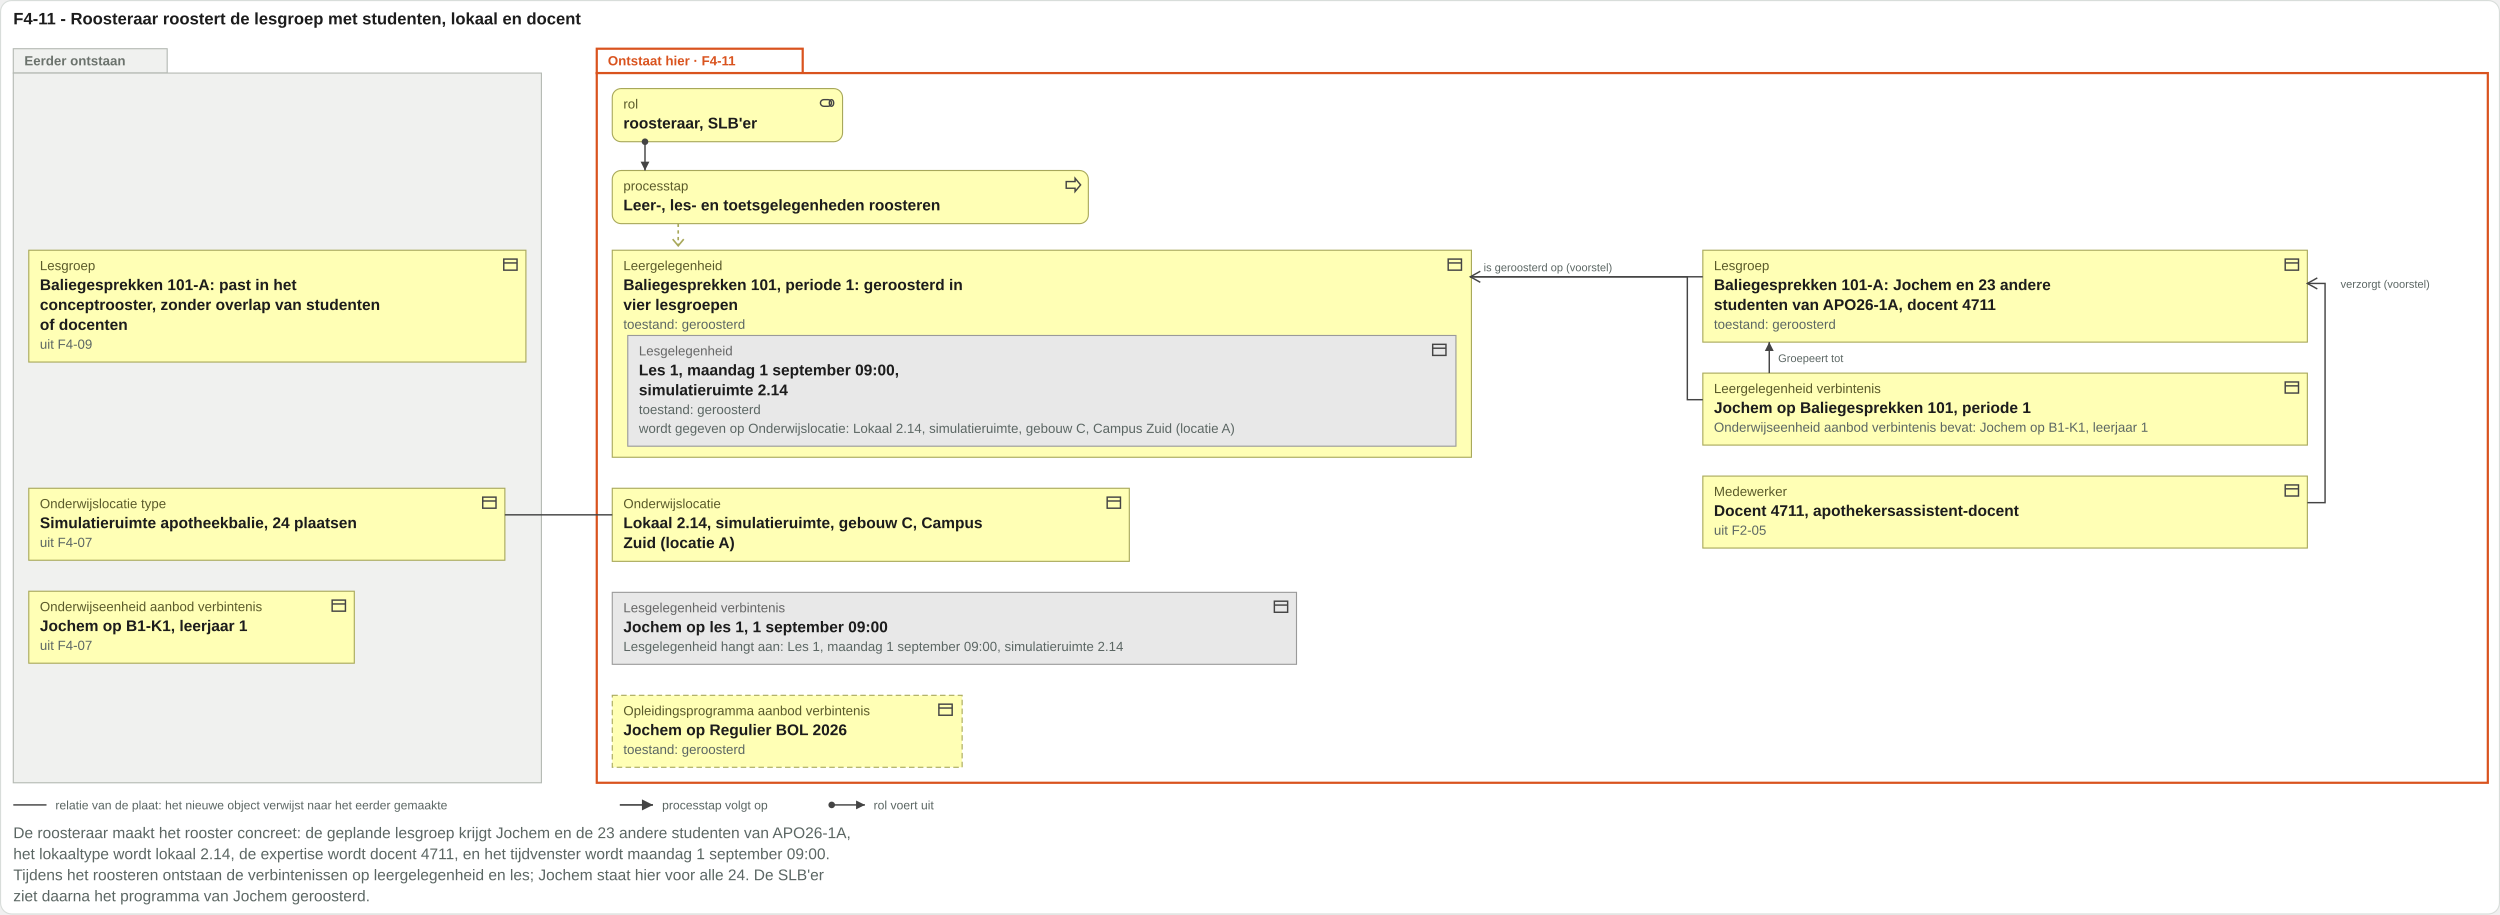
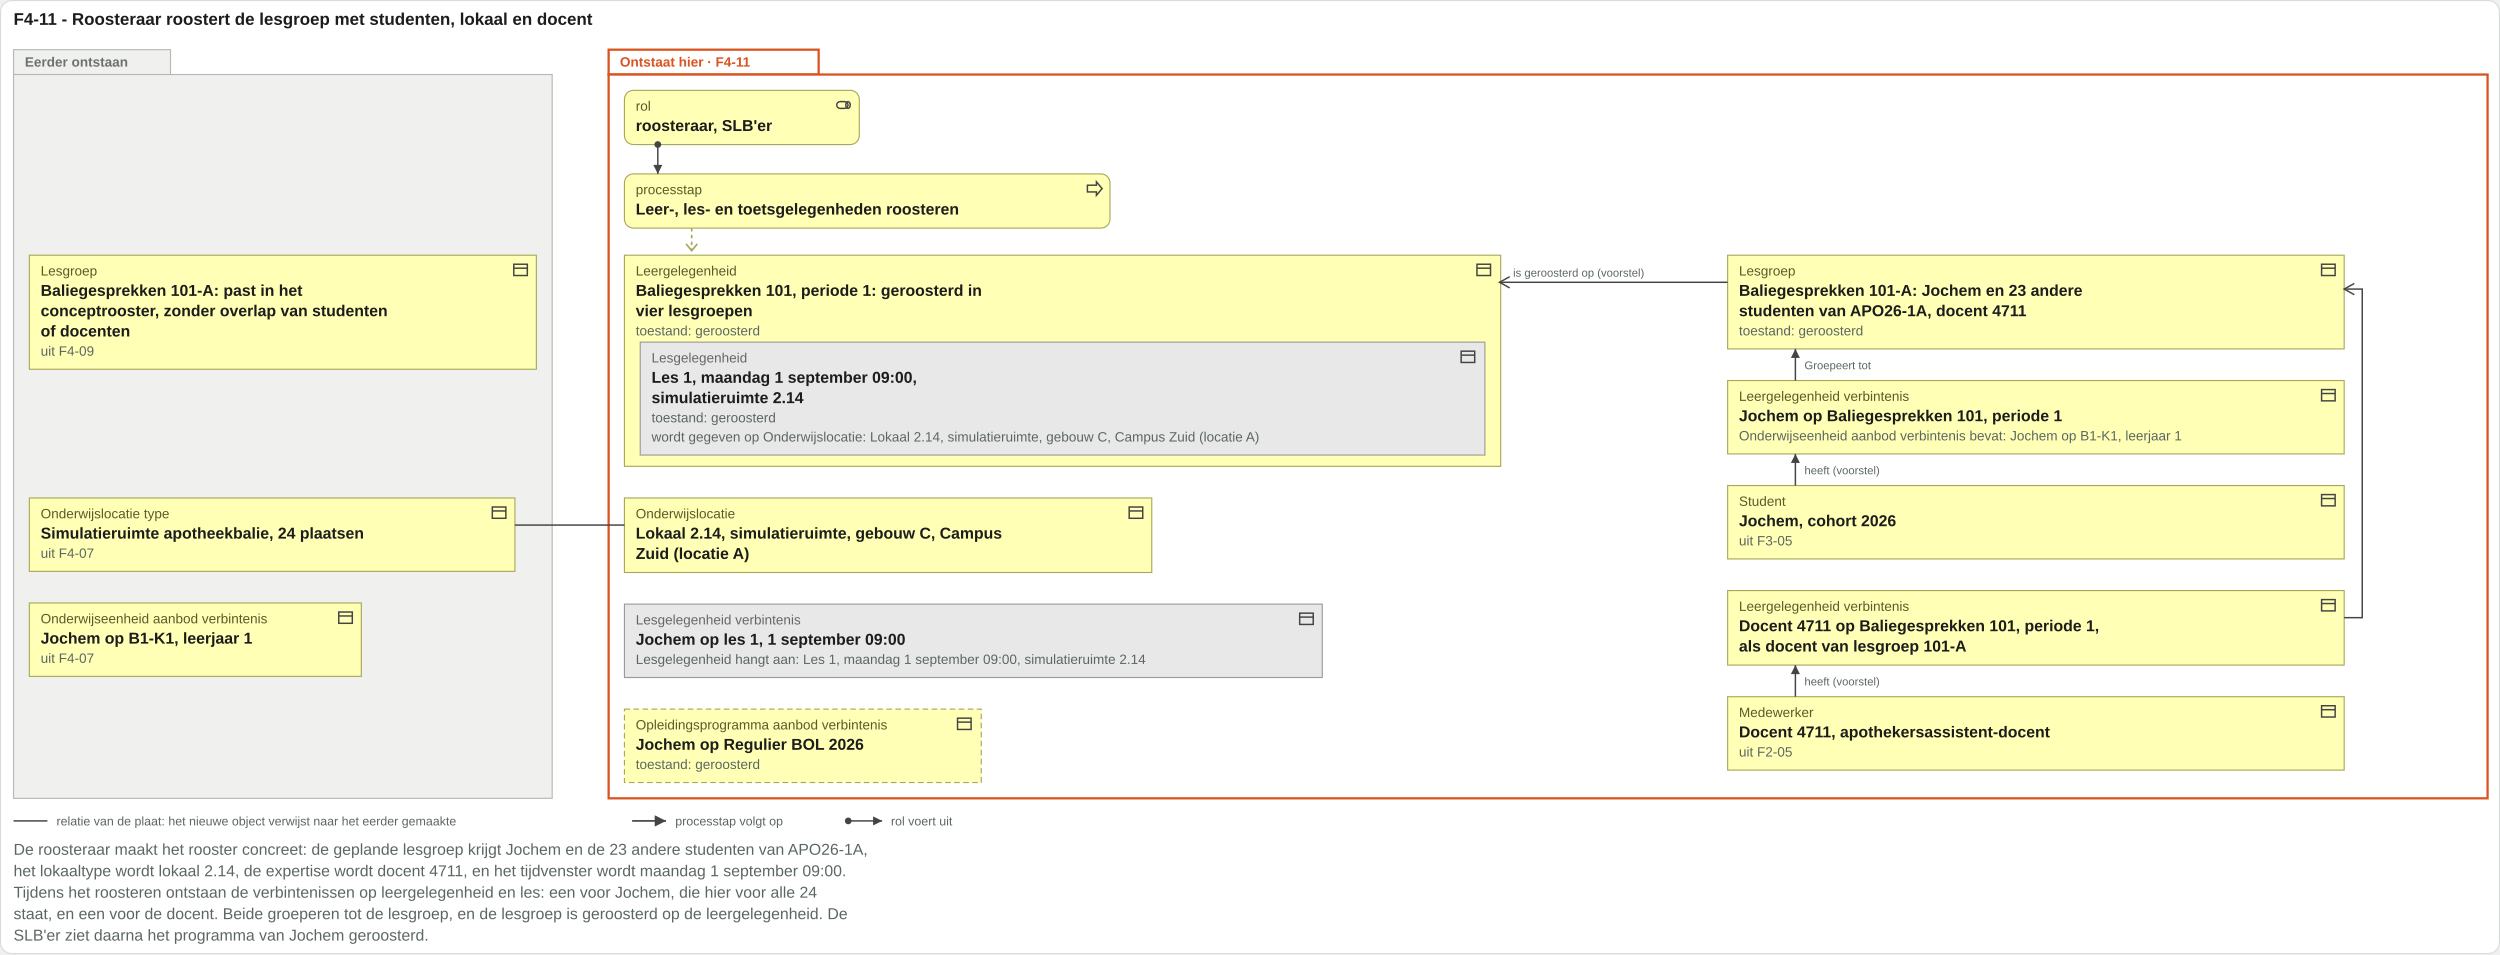
- <svg xmlns="http://www.w3.org/2000/svg" viewBox="0 0 2258 826" width="2258" height="826">
-   <rect x="0.5" y="0.5" width="2257" height="825" rx="10" fill="#ffffff" stroke="#d8ddda" />
+ <svg xmlns="http://www.w3.org/2000/svg" viewBox="0 0 2214 845" width="2214" height="845">
+   <rect x="0.5" y="0.5" width="2213" height="844" rx="10" fill="#ffffff" stroke="#d8ddda" />
  <text x="12" y="22" font-family="Arial, Helvetica, sans-serif" font-size="15" font-weight="bold" fill="#1c1c1c" text-anchor="start">F4-11 - Roosteraar roostert de lesgroep met studenten, lokaal en docent</text>
  <rect x="12" y="44" width="139" height="22" fill="#f0f1ef" stroke="#b4b9b3" />
  <rect class="vlak-eerder" x="12" y="66" width="477" height="641" fill="#f0f1ef" stroke="#b4b9b3" />
  <text x="22" y="59" font-family="Arial, Helvetica, sans-serif" font-size="12" font-weight="bold" fill="#6b726c" text-anchor="start">Eerder ontstaan</text>
  <rect x="539" y="44" width="186" height="22" fill="#ffffff" stroke="#d9531e" stroke-width="2" />
-   <rect class="vlak-hier" x="539" y="66" width="1708" height="641" fill="#ffffff" stroke="#d9531e" stroke-width="2" />
+   <rect class="vlak-hier" x="539" y="66" width="1664" height="641" fill="#ffffff" stroke="#d9531e" stroke-width="2" />
  <text x="549" y="59" font-family="Arial, Helvetica, sans-serif" font-size="12" font-weight="bold" fill="#d9531e" text-anchor="start">Ontstaat hier · F4-11</text>
  <rect x="553" y="80" width="208" height="48" rx="8" fill="#ffffb5" stroke="#a8a85a" />
  <g transform="translate(739,85)" fill="none" stroke="#444" stroke-width="1.3">
    <rect x="2" y="5" width="10" height="6" rx="3" />
    <ellipse cx="12" cy="8" rx="2" ry="3" />
  </g>
  <text x="563" y="98" font-family="Arial, Helvetica, sans-serif" font-size="12" fill="#5a5a2a" text-anchor="start">rol</text>
  <text x="563" y="116" font-family="Arial, Helvetica, sans-serif" font-size="14" font-weight="bold" fill="#1c1c1c" text-anchor="start">roosteraar, SLB'er</text>
  <rect x="553" y="154" width="430" height="48" rx="8" fill="#ffffb5" stroke="#a8a85a" />
  <g transform="translate(961,159)" fill="none" stroke="#444" stroke-width="1.3">
    <path d="M2 5h8V2l5 6-5 6v-3H2z" />
  </g>
  <text x="563" y="172" font-family="Arial, Helvetica, sans-serif" font-size="12" fill="#5a5a2a" text-anchor="start">processtap</text>
  <text x="563" y="190" font-family="Arial, Helvetica, sans-serif" font-size="14" font-weight="bold" fill="#1c1c1c" text-anchor="start">Leer-, les- en toetsgelegenheden roosteren</text>
  <path class="toewijzing" d="M582.56 128V154" stroke="#444" stroke-width="1.3" fill="none" />
  <circle cx="582.56" cy="128" r="3" fill="#444" />
  <path d="M582.56 154l-4 -8h8z" fill="#444" />
  <path d="M612.56 202 V222" stroke="#a8a85a" stroke-width="1.5" stroke-dasharray="3 3" />
  <path d="M607.56 216 l5 6 5 -6" fill="none" stroke="#a8a85a" stroke-width="1.5" />
  <rect x="26" y="226" width="449" height="101" rx="0" fill="#ffffb5" stroke="#a8a85a" />
  <g transform="translate(453,231)" fill="none" stroke="#444" stroke-width="1.3">
    <rect x="2" y="3" width="12" height="10" />
    <path d="M2 6.5h12" />
  </g>
  <text x="36" y="244" font-family="Arial, Helvetica, sans-serif" font-size="12" fill="#5a5a2a" text-anchor="start">Lesgroep</text>
  <text x="36" y="262" font-family="Arial, Helvetica, sans-serif" font-size="14" font-weight="bold" fill="#1c1c1c" text-anchor="start">Baliegesprekken 101-A: past in het</text>
  <text x="36" y="280" font-family="Arial, Helvetica, sans-serif" font-size="14" font-weight="bold" fill="#1c1c1c" text-anchor="start">conceptrooster, zonder overlap van studenten</text>
  <text x="36" y="298" font-family="Arial, Helvetica, sans-serif" font-size="14" font-weight="bold" fill="#1c1c1c" text-anchor="start">of docenten</text>
  <text x="36" y="315" font-family="Arial, Helvetica, sans-serif" font-size="12" fill="#5b6663" text-anchor="start">uit F4-09</text>
  <rect x="26" y="441" width="430" height="65" rx="0" fill="#ffffb5" stroke="#a8a85a" />
  <g transform="translate(434,446)" fill="none" stroke="#444" stroke-width="1.3">
    <rect x="2" y="3" width="12" height="10" />
    <path d="M2 6.5h12" />
  </g>
  <text x="36" y="459" font-family="Arial, Helvetica, sans-serif" font-size="12" fill="#5a5a2a" text-anchor="start">Onderwijslocatie type</text>
  <text x="36" y="477" font-family="Arial, Helvetica, sans-serif" font-size="14" font-weight="bold" fill="#1c1c1c" text-anchor="start">Simulatieruimte apotheekbalie, 24 plaatsen</text>
  <text x="36" y="494" font-family="Arial, Helvetica, sans-serif" font-size="12" fill="#5b6663" text-anchor="start">uit F4-07</text>
  <rect x="26" y="534" width="294" height="65" rx="0" fill="#ffffb5" stroke="#a8a85a" />
  <g transform="translate(298,539)" fill="none" stroke="#444" stroke-width="1.3">
    <rect x="2" y="3" width="12" height="10" />
    <path d="M2 6.5h12" />
  </g>
  <text x="36" y="552" font-family="Arial, Helvetica, sans-serif" font-size="12" fill="#5a5a2a" text-anchor="start">Onderwijseenheid aanbod verbintenis</text>
  <text x="36" y="570" font-family="Arial, Helvetica, sans-serif" font-size="14" font-weight="bold" fill="#1c1c1c" text-anchor="start">Jochem op B1-K1, leerjaar 1</text>
  <text x="36" y="587" font-family="Arial, Helvetica, sans-serif" font-size="12" fill="#5b6663" text-anchor="start">uit F4-07</text>
  <rect x="553" y="226" width="776" height="187" rx="0" fill="#ffffb5" stroke="#a8a85a" />
  <g transform="translate(1306,231)" fill="none" stroke="#444" stroke-width="1.3">
    <rect x="2" y="3" width="12" height="10" />
    <path d="M2 6.5h12" />
  </g>
  <text x="563" y="244" font-family="Arial, Helvetica, sans-serif" font-size="12" fill="#5a5a2a" text-anchor="start">Leergelegenheid</text>
  <text x="563" y="262" font-family="Arial, Helvetica, sans-serif" font-size="14" font-weight="bold" fill="#1c1c1c" text-anchor="start">Baliegesprekken 101, periode 1: geroosterd in</text>
  <text x="563" y="280" font-family="Arial, Helvetica, sans-serif" font-size="14" font-weight="bold" fill="#1c1c1c" text-anchor="start">vier lesgroepen</text>
  <text x="563" y="297" font-family="Arial, Helvetica, sans-serif" font-size="12" fill="#5b6663" text-anchor="start">toestand: geroosterd</text>
  <rect x="567" y="303" width="748" height="100" rx="0" fill="#e8e8e8" stroke="#9a9a9a" />
  <g transform="translate(1292,308)" fill="none" stroke="#444" stroke-width="1.3">
    <rect x="2" y="3" width="12" height="10" />
    <path d="M2 6.5h12" />
  </g>
  <text x="577" y="321" font-family="Arial, Helvetica, sans-serif" font-size="12" fill="#666666" text-anchor="start">Lesgelegenheid</text>
  <text x="577" y="339" font-family="Arial, Helvetica, sans-serif" font-size="14" font-weight="bold" fill="#1c1c1c" text-anchor="start">Les 1, maandag 1 september 09:00,</text>
  <text x="577" y="357" font-family="Arial, Helvetica, sans-serif" font-size="14" font-weight="bold" fill="#1c1c1c" text-anchor="start">simulatieruimte 2.14</text>
  <text x="577" y="374" font-family="Arial, Helvetica, sans-serif" font-size="12" fill="#5b6663" text-anchor="start">toestand: geroosterd</text>
  <text x="577" y="391" font-family="Arial, Helvetica, sans-serif" font-size="12" fill="#5b6663" text-anchor="start">wordt gegeven op Onderwijslocatie: Lokaal 2.14, simulatieruimte, gebouw C, Campus Zuid (locatie A)</text>
  <rect x="553" y="441" width="467" height="66" rx="0" fill="#ffffb5" stroke="#a8a85a" />
  <g transform="translate(998,446)" fill="none" stroke="#444" stroke-width="1.3">
    <rect x="2" y="3" width="12" height="10" />
    <path d="M2 6.5h12" />
  </g>
  <text x="563" y="459" font-family="Arial, Helvetica, sans-serif" font-size="12" fill="#5a5a2a" text-anchor="start">Onderwijslocatie</text>
  <text x="563" y="477" font-family="Arial, Helvetica, sans-serif" font-size="14" font-weight="bold" fill="#1c1c1c" text-anchor="start">Lokaal 2.14, simulatieruimte, gebouw C, Campus</text>
  <text x="563" y="495" font-family="Arial, Helvetica, sans-serif" font-size="14" font-weight="bold" fill="#1c1c1c" text-anchor="start">Zuid (locatie A)</text>
  <rect x="553" y="535" width="618" height="65" rx="0" fill="#e8e8e8" stroke="#9a9a9a" />
  <g transform="translate(1149,540)" fill="none" stroke="#444" stroke-width="1.3">
    <rect x="2" y="3" width="12" height="10" />
    <path d="M2 6.5h12" />
  </g>
  <text x="563" y="553" font-family="Arial, Helvetica, sans-serif" font-size="12" fill="#666666" text-anchor="start">Lesgelegenheid verbintenis</text>
  <text x="563" y="571" font-family="Arial, Helvetica, sans-serif" font-size="14" font-weight="bold" fill="#1c1c1c" text-anchor="start">Jochem op les 1, 1 september 09:00</text>
  <text x="563" y="588" font-family="Arial, Helvetica, sans-serif" font-size="12" fill="#5b6663" text-anchor="start">Lesgelegenheid hangt aan: Les 1, maandag 1 september 09:00, simulatieruimte 2.14</text>
  <rect x="553" y="628" width="316" height="65" rx="0" fill="#ffffb5" stroke="#a8a85a" stroke-dasharray="5 3" />
  <g transform="translate(846,633)" fill="none" stroke="#444" stroke-width="1.3">
    <rect x="2" y="3" width="12" height="10" />
    <path d="M2 6.5h12" />
  </g>
  <text x="563" y="646" font-family="Arial, Helvetica, sans-serif" font-size="12" fill="#5a5a2a" text-anchor="start">Opleidingsprogramma aanbod verbintenis</text>
  <text x="563" y="664" font-family="Arial, Helvetica, sans-serif" font-size="14" font-weight="bold" fill="#1c1c1c" text-anchor="start">Jochem op Regulier BOL 2026</text>
  <text x="563" y="681" font-family="Arial, Helvetica, sans-serif" font-size="12" fill="#5b6663" text-anchor="start">toestand: geroosterd</text>
-   <rect x="1538" y="226" width="546" height="83" rx="0" fill="#ffffb5" stroke="#a8a85a" />
-   <g transform="translate(2062,231)" fill="none" stroke="#444" stroke-width="1.3">
+   <rect x="1530" y="226" width="546" height="83" rx="0" fill="#ffffb5" stroke="#a8a85a" />
+   <g transform="translate(2054,231)" fill="none" stroke="#444" stroke-width="1.3">
    <rect x="2" y="3" width="12" height="10" />
    <path d="M2 6.5h12" />
  </g>
-   <text x="1548" y="244" font-family="Arial, Helvetica, sans-serif" font-size="12" fill="#5a5a2a" text-anchor="start">Lesgroep</text>
-   <text x="1548" y="262" font-family="Arial, Helvetica, sans-serif" font-size="14" font-weight="bold" fill="#1c1c1c" text-anchor="start">Baliegesprekken 101-A: Jochem en 23 andere</text>
-   <text x="1548" y="280" font-family="Arial, Helvetica, sans-serif" font-size="14" font-weight="bold" fill="#1c1c1c" text-anchor="start">studenten van APO26-1A, docent 4711</text>
-   <text x="1548" y="297" font-family="Arial, Helvetica, sans-serif" font-size="12" fill="#5b6663" text-anchor="start">toestand: geroosterd</text>
-   <rect x="1538" y="337" width="546" height="65" rx="0" fill="#ffffb5" stroke="#a8a85a" />
-   <g transform="translate(2062,342)" fill="none" stroke="#444" stroke-width="1.3">
+   <text x="1540" y="244" font-family="Arial, Helvetica, sans-serif" font-size="12" fill="#5a5a2a" text-anchor="start">Lesgroep</text>
+   <text x="1540" y="262" font-family="Arial, Helvetica, sans-serif" font-size="14" font-weight="bold" fill="#1c1c1c" text-anchor="start">Baliegesprekken 101-A: Jochem en 23 andere</text>
+   <text x="1540" y="280" font-family="Arial, Helvetica, sans-serif" font-size="14" font-weight="bold" fill="#1c1c1c" text-anchor="start">studenten van APO26-1A, docent 4711</text>
+   <text x="1540" y="297" font-family="Arial, Helvetica, sans-serif" font-size="12" fill="#5b6663" text-anchor="start">toestand: geroosterd</text>
+   <rect x="1530" y="337" width="546" height="65" rx="0" fill="#ffffb5" stroke="#a8a85a" />
+   <g transform="translate(2054,342)" fill="none" stroke="#444" stroke-width="1.3">
    <rect x="2" y="3" width="12" height="10" />
    <path d="M2 6.5h12" />
  </g>
-   <text x="1548" y="355" font-family="Arial, Helvetica, sans-serif" font-size="12" fill="#5a5a2a" text-anchor="start">Leergelegenheid verbintenis</text>
-   <text x="1548" y="373" font-family="Arial, Helvetica, sans-serif" font-size="14" font-weight="bold" fill="#1c1c1c" text-anchor="start">Jochem op Baliegesprekken 101, periode 1</text>
-   <text x="1548" y="390" font-family="Arial, Helvetica, sans-serif" font-size="12" fill="#5b6663" text-anchor="start">Onderwijseenheid aanbod verbintenis bevat: Jochem op B1-K1, leerjaar 1</text>
-   <rect x="1538" y="430" width="546" height="65" rx="0" fill="#ffffb5" stroke="#a8a85a" />
-   <g transform="translate(2062,435)" fill="none" stroke="#444" stroke-width="1.3">
+   <text x="1540" y="355" font-family="Arial, Helvetica, sans-serif" font-size="12" fill="#5a5a2a" text-anchor="start">Leergelegenheid verbintenis</text>
+   <text x="1540" y="373" font-family="Arial, Helvetica, sans-serif" font-size="14" font-weight="bold" fill="#1c1c1c" text-anchor="start">Jochem op Baliegesprekken 101, periode 1</text>
+   <text x="1540" y="390" font-family="Arial, Helvetica, sans-serif" font-size="12" fill="#5b6663" text-anchor="start">Onderwijseenheid aanbod verbintenis bevat: Jochem op B1-K1, leerjaar 1</text>
+   <rect x="1530" y="430" width="546" height="65" rx="0" fill="#ffffb5" stroke="#a8a85a" />
+   <g transform="translate(2054,435)" fill="none" stroke="#444" stroke-width="1.3">
    <rect x="2" y="3" width="12" height="10" />
    <path d="M2 6.5h12" />
  </g>
-   <text x="1548" y="448" font-family="Arial, Helvetica, sans-serif" font-size="12" fill="#5a5a2a" text-anchor="start">Medewerker</text>
-   <text x="1548" y="466" font-family="Arial, Helvetica, sans-serif" font-size="14" font-weight="bold" fill="#1c1c1c" text-anchor="start">Docent 4711, apothekersassistent-docent</text>
-   <text x="1548" y="483" font-family="Arial, Helvetica, sans-serif" font-size="12" fill="#5b6663" text-anchor="start">uit F2-05</text>
-   <path d="M1598 309V337" stroke="#444" stroke-width="1.3" fill="none" />
-   <path d="M1598 309l-4 8h8z" fill="#444" />
-   <text x="1606" y="327" font-family="Arial, Helvetica, sans-serif" font-size="10" fill="#5b6663" text-anchor="start">Groepeert tot</text>
-   <path class="naastlijn" d="M1328 250H1538" stroke="#444" stroke-width="1.3" fill="none" />
+   <text x="1540" y="448" font-family="Arial, Helvetica, sans-serif" font-size="12" fill="#5a5a2a" text-anchor="start">Student</text>
+   <text x="1540" y="466" font-family="Arial, Helvetica, sans-serif" font-size="14" font-weight="bold" fill="#1c1c1c" text-anchor="start">Jochem, cohort 2026</text>
+   <text x="1540" y="483" font-family="Arial, Helvetica, sans-serif" font-size="12" fill="#5b6663" text-anchor="start">uit F3-05</text>
+   <rect x="1530" y="523" width="546" height="66" rx="0" fill="#ffffb5" stroke="#a8a85a" />
+   <g transform="translate(2054,528)" fill="none" stroke="#444" stroke-width="1.3">
+     <rect x="2" y="3" width="12" height="10" />
+     <path d="M2 6.5h12" />
+   </g>
+   <text x="1540" y="541" font-family="Arial, Helvetica, sans-serif" font-size="12" fill="#5a5a2a" text-anchor="start">Leergelegenheid verbintenis</text>
+   <text x="1540" y="559" font-family="Arial, Helvetica, sans-serif" font-size="14" font-weight="bold" fill="#1c1c1c" text-anchor="start">Docent 4711 op Baliegesprekken 101, periode 1,</text>
+   <text x="1540" y="577" font-family="Arial, Helvetica, sans-serif" font-size="14" font-weight="bold" fill="#1c1c1c" text-anchor="start">als docent van lesgroep 101-A</text>
+   <rect x="1530" y="617" width="546" height="65" rx="0" fill="#ffffb5" stroke="#a8a85a" />
+   <g transform="translate(2054,622)" fill="none" stroke="#444" stroke-width="1.3">
+     <rect x="2" y="3" width="12" height="10" />
+     <path d="M2 6.5h12" />
+   </g>
+   <text x="1540" y="635" font-family="Arial, Helvetica, sans-serif" font-size="12" fill="#5a5a2a" text-anchor="start">Medewerker</text>
+   <text x="1540" y="653" font-family="Arial, Helvetica, sans-serif" font-size="14" font-weight="bold" fill="#1c1c1c" text-anchor="start">Docent 4711, apothekersassistent-docent</text>
+   <text x="1540" y="670" font-family="Arial, Helvetica, sans-serif" font-size="12" fill="#5b6663" text-anchor="start">uit F2-05</text>
+   <path d="M1590 309V337" stroke="#444" stroke-width="1.3" fill="none" />
+   <path d="M1590 309l-4 8h8z" fill="#444" />
+   <text x="1598" y="327" font-family="Arial, Helvetica, sans-serif" font-size="10" fill="#5b6663" text-anchor="start">Groepeert tot</text>
+   <path d="M1590 402V430" stroke="#444" stroke-width="1.3" fill="none" />
+   <path d="M1590 402l-4 8h8z" fill="#444" />
+   <text x="1598" y="420" font-family="Arial, Helvetica, sans-serif" font-size="10" fill="#5b6663" text-anchor="start">heeft (voorstel)</text>
+   <path d="M1590 589V617" stroke="#444" stroke-width="1.3" fill="none" />
+   <path d="M1590 589l-4 8h8z" fill="#444" />
+   <text x="1598" y="607" font-family="Arial, Helvetica, sans-serif" font-size="10" fill="#5b6663" text-anchor="start">heeft (voorstel)</text>
+   <path class="naastlijn" d="M1328 250H1530" stroke="#444" stroke-width="1.3" fill="none" />
  <path d="M1337 245L1328 250L1337 255" fill="none" stroke="#444" stroke-width="1.3" />
  <text x="1340" y="245" font-family="Arial, Helvetica, sans-serif" font-size="10" fill="#5b6663" text-anchor="start">is geroosterd op (voorstel)</text>
-   <path class="naastlijn" d="M1328 250H1524V361H1538" stroke="#444" stroke-width="1.3" fill="none" />
-   <path class="naastlijn-groep" d="M2084 454H2100V256H2084" stroke="#444" stroke-width="1.3" fill="none" />
-   <path d="M2093 251L2084 256L2093 261" fill="none" stroke="#444" stroke-width="1.3" />
-   <text x="2114" y="260" font-family="Arial, Helvetica, sans-serif" font-size="10" fill="#5b6663" text-anchor="start">verzorgt (voorstel)</text>
+   <path class="naastlijn-groep" d="M2076 547H2092V256H2076" stroke="#444" stroke-width="1.3" fill="none" />
+   <path d="M2085 251L2076 256L2085 261" fill="none" stroke="#444" stroke-width="1.3" />
  <path class="herkomstlijn" d="M456 465H491V465H553" stroke="#444" stroke-width="1.3" fill="none" />
  <path d="M12 727H42" stroke="#444" stroke-width="1.3" />
  <text x="50" y="731" font-family="Arial, Helvetica, sans-serif" font-size="11" fill="#5b6663" text-anchor="start">relatie van de plaat: het nieuwe object verwijst naar het eerder gemaakte</text>
  <path d="M559.8 727H589.8" stroke="#444" stroke-width="1.5" />
  <path d="M589.8 727l-10 -5v10z" fill="#444" />
  <text x="598" y="731" font-family="Arial, Helvetica, sans-serif" font-size="11" fill="#5b6663" text-anchor="start">processtap volgt op</text>
  <circle cx="751.2" cy="727" r="3" fill="#444" />
  <path d="M751.2 727H781.2" stroke="#444" stroke-width="1.3" />
  <path d="M781.2 727l-8 -4v8z" fill="#444" />
  <text x="789" y="731" font-family="Arial, Helvetica, sans-serif" font-size="11" fill="#5b6663" text-anchor="start">rol voert uit</text>
  <text x="12" y="757" font-family="Arial, Helvetica, sans-serif" font-size="14" fill="#5b6663" text-anchor="start">De roosteraar maakt het rooster concreet: de geplande lesgroep krijgt Jochem en de 23 andere studenten van APO26-1A,</text>
  <text x="12" y="776" font-family="Arial, Helvetica, sans-serif" font-size="14" fill="#5b6663" text-anchor="start">het lokaaltype wordt lokaal 2.14, de expertise wordt docent 4711, en het tijdvenster wordt maandag 1 september 09:00.</text>
-   <text x="12" y="795" font-family="Arial, Helvetica, sans-serif" font-size="14" fill="#5b6663" text-anchor="start">Tijdens het roosteren ontstaan de verbintenissen op leergelegenheid en les; Jochem staat hier voor alle 24. De SLB'er</text>
-   <text x="12" y="814" font-family="Arial, Helvetica, sans-serif" font-size="14" fill="#5b6663" text-anchor="start">ziet daarna het programma van Jochem geroosterd.</text>
+   <text x="12" y="795" font-family="Arial, Helvetica, sans-serif" font-size="14" fill="#5b6663" text-anchor="start">Tijdens het roosteren ontstaan de verbintenissen op leergelegenheid en les: een voor Jochem, die hier voor alle 24</text>
+   <text x="12" y="814" font-family="Arial, Helvetica, sans-serif" font-size="14" fill="#5b6663" text-anchor="start">staat, en een voor de docent. Beide groeperen tot de lesgroep, en de lesgroep is geroosterd op de leergelegenheid. De</text>
+   <text x="12" y="833" font-family="Arial, Helvetica, sans-serif" font-size="14" fill="#5b6663" text-anchor="start">SLB'er ziet daarna het programma van Jochem geroosterd.</text>
</svg>
